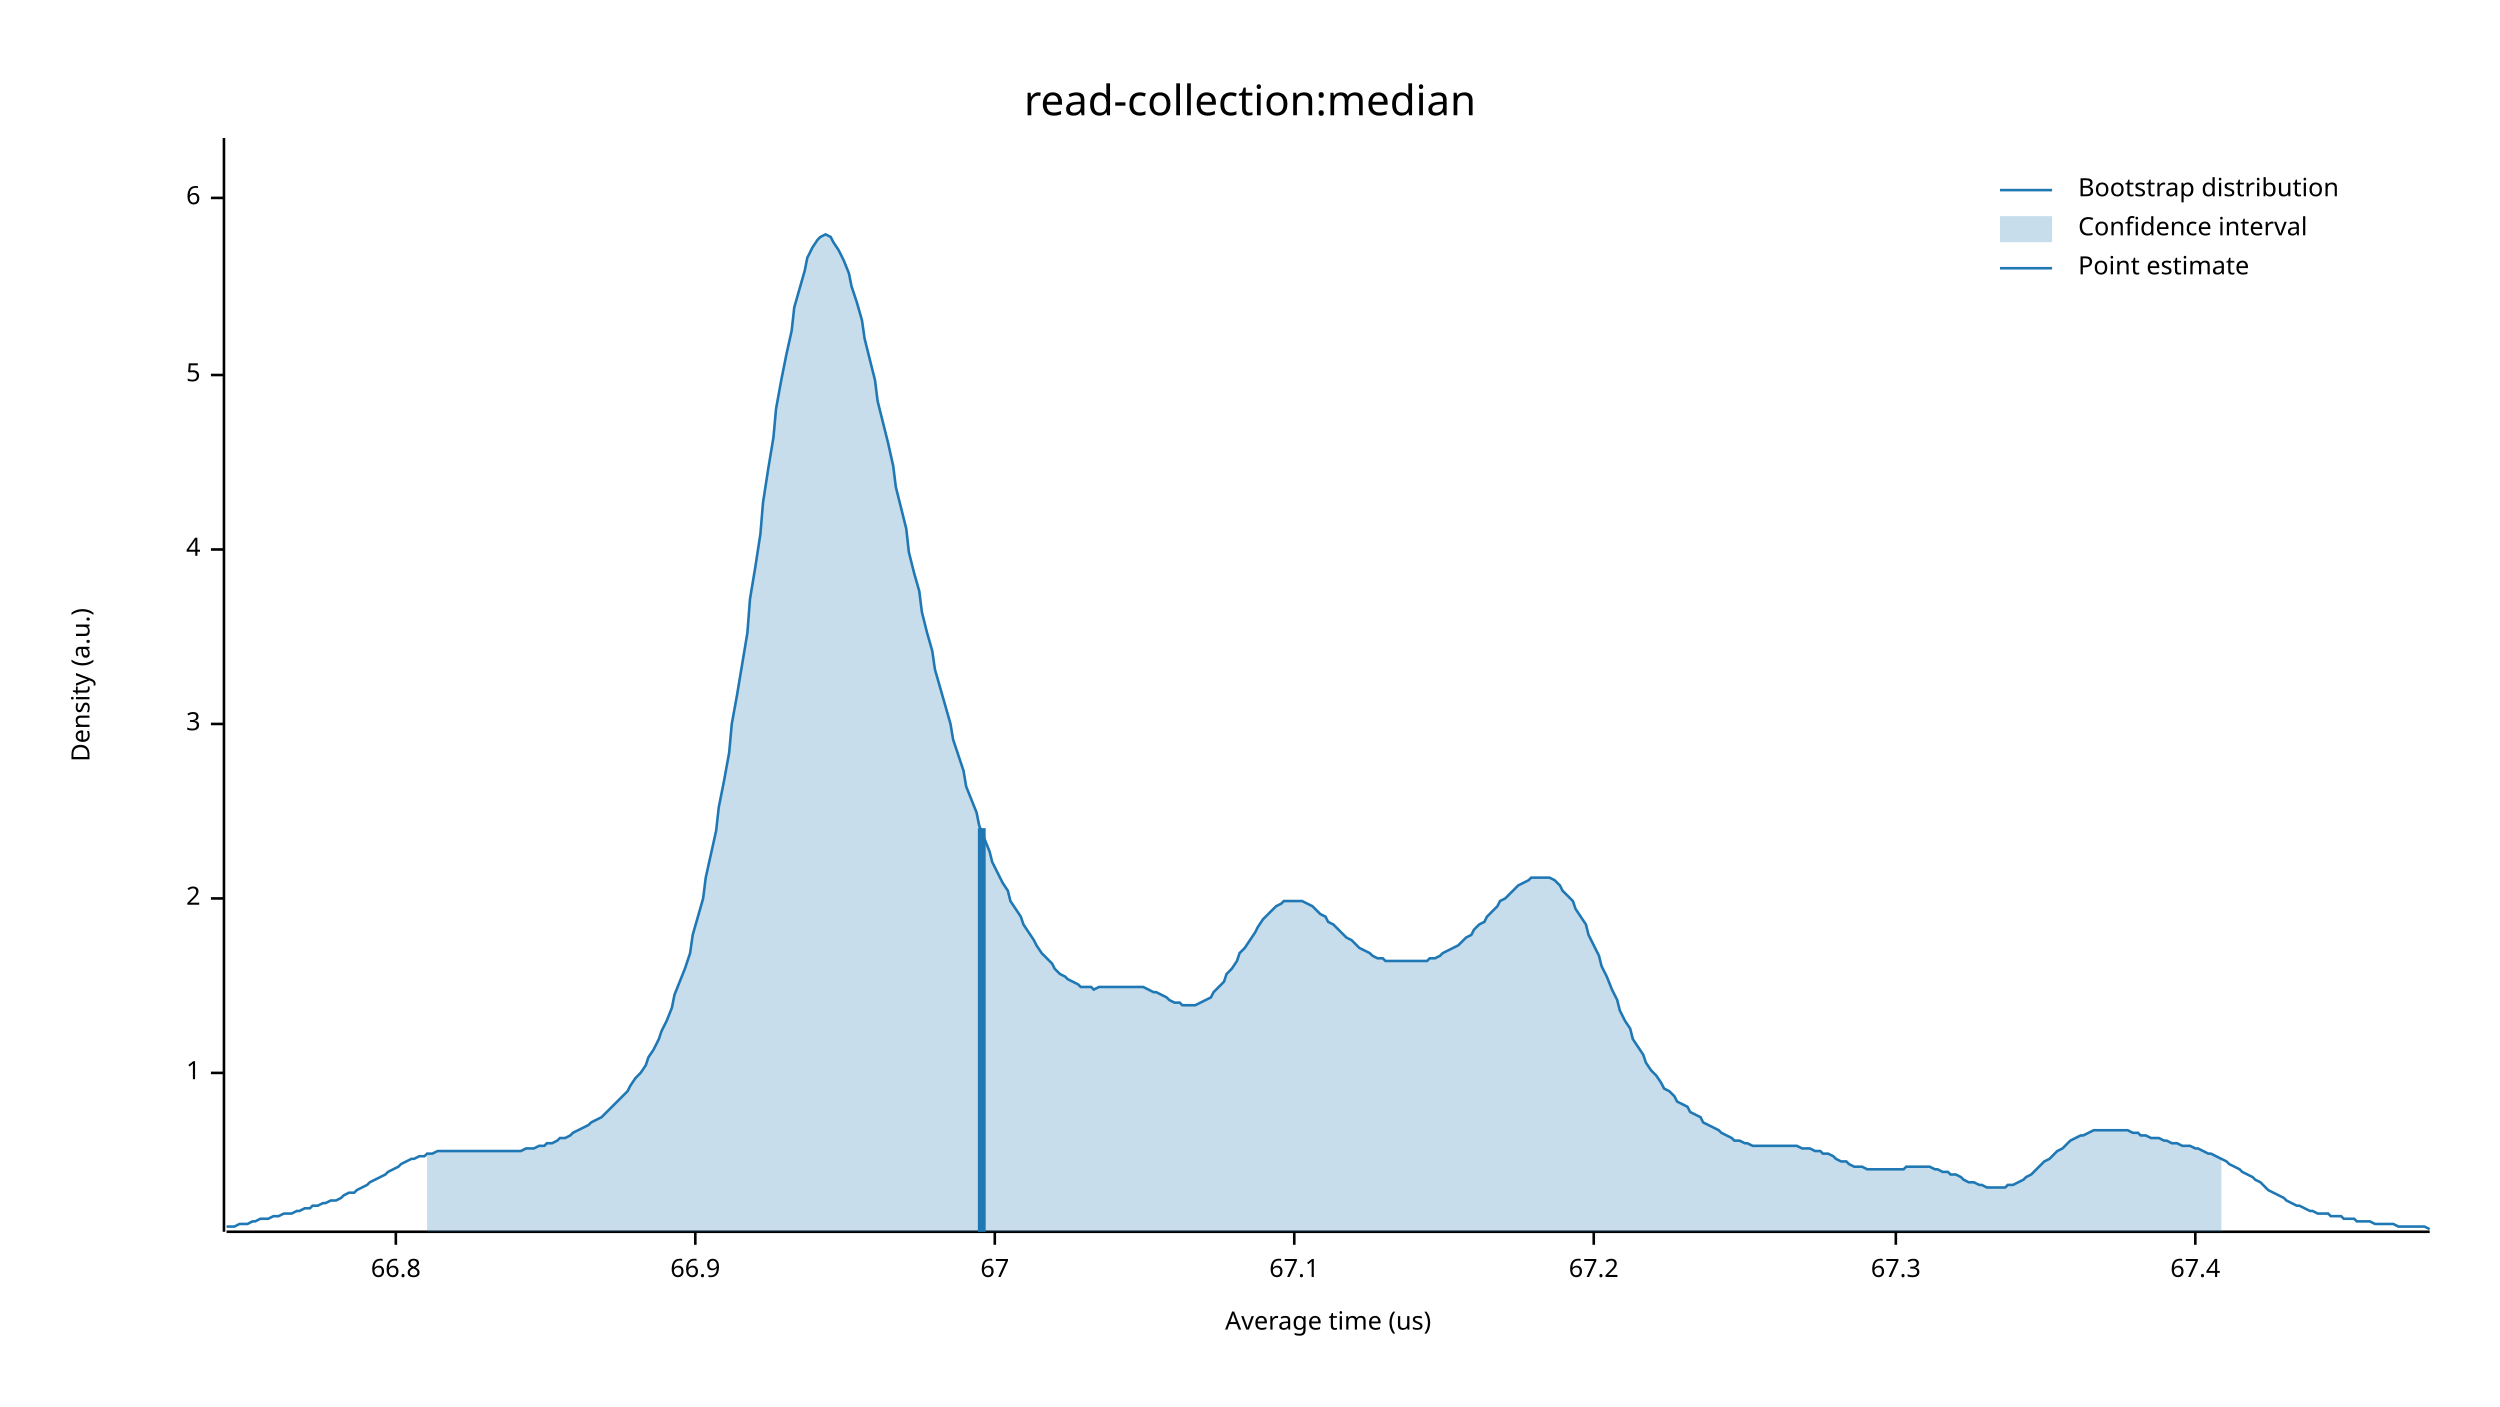
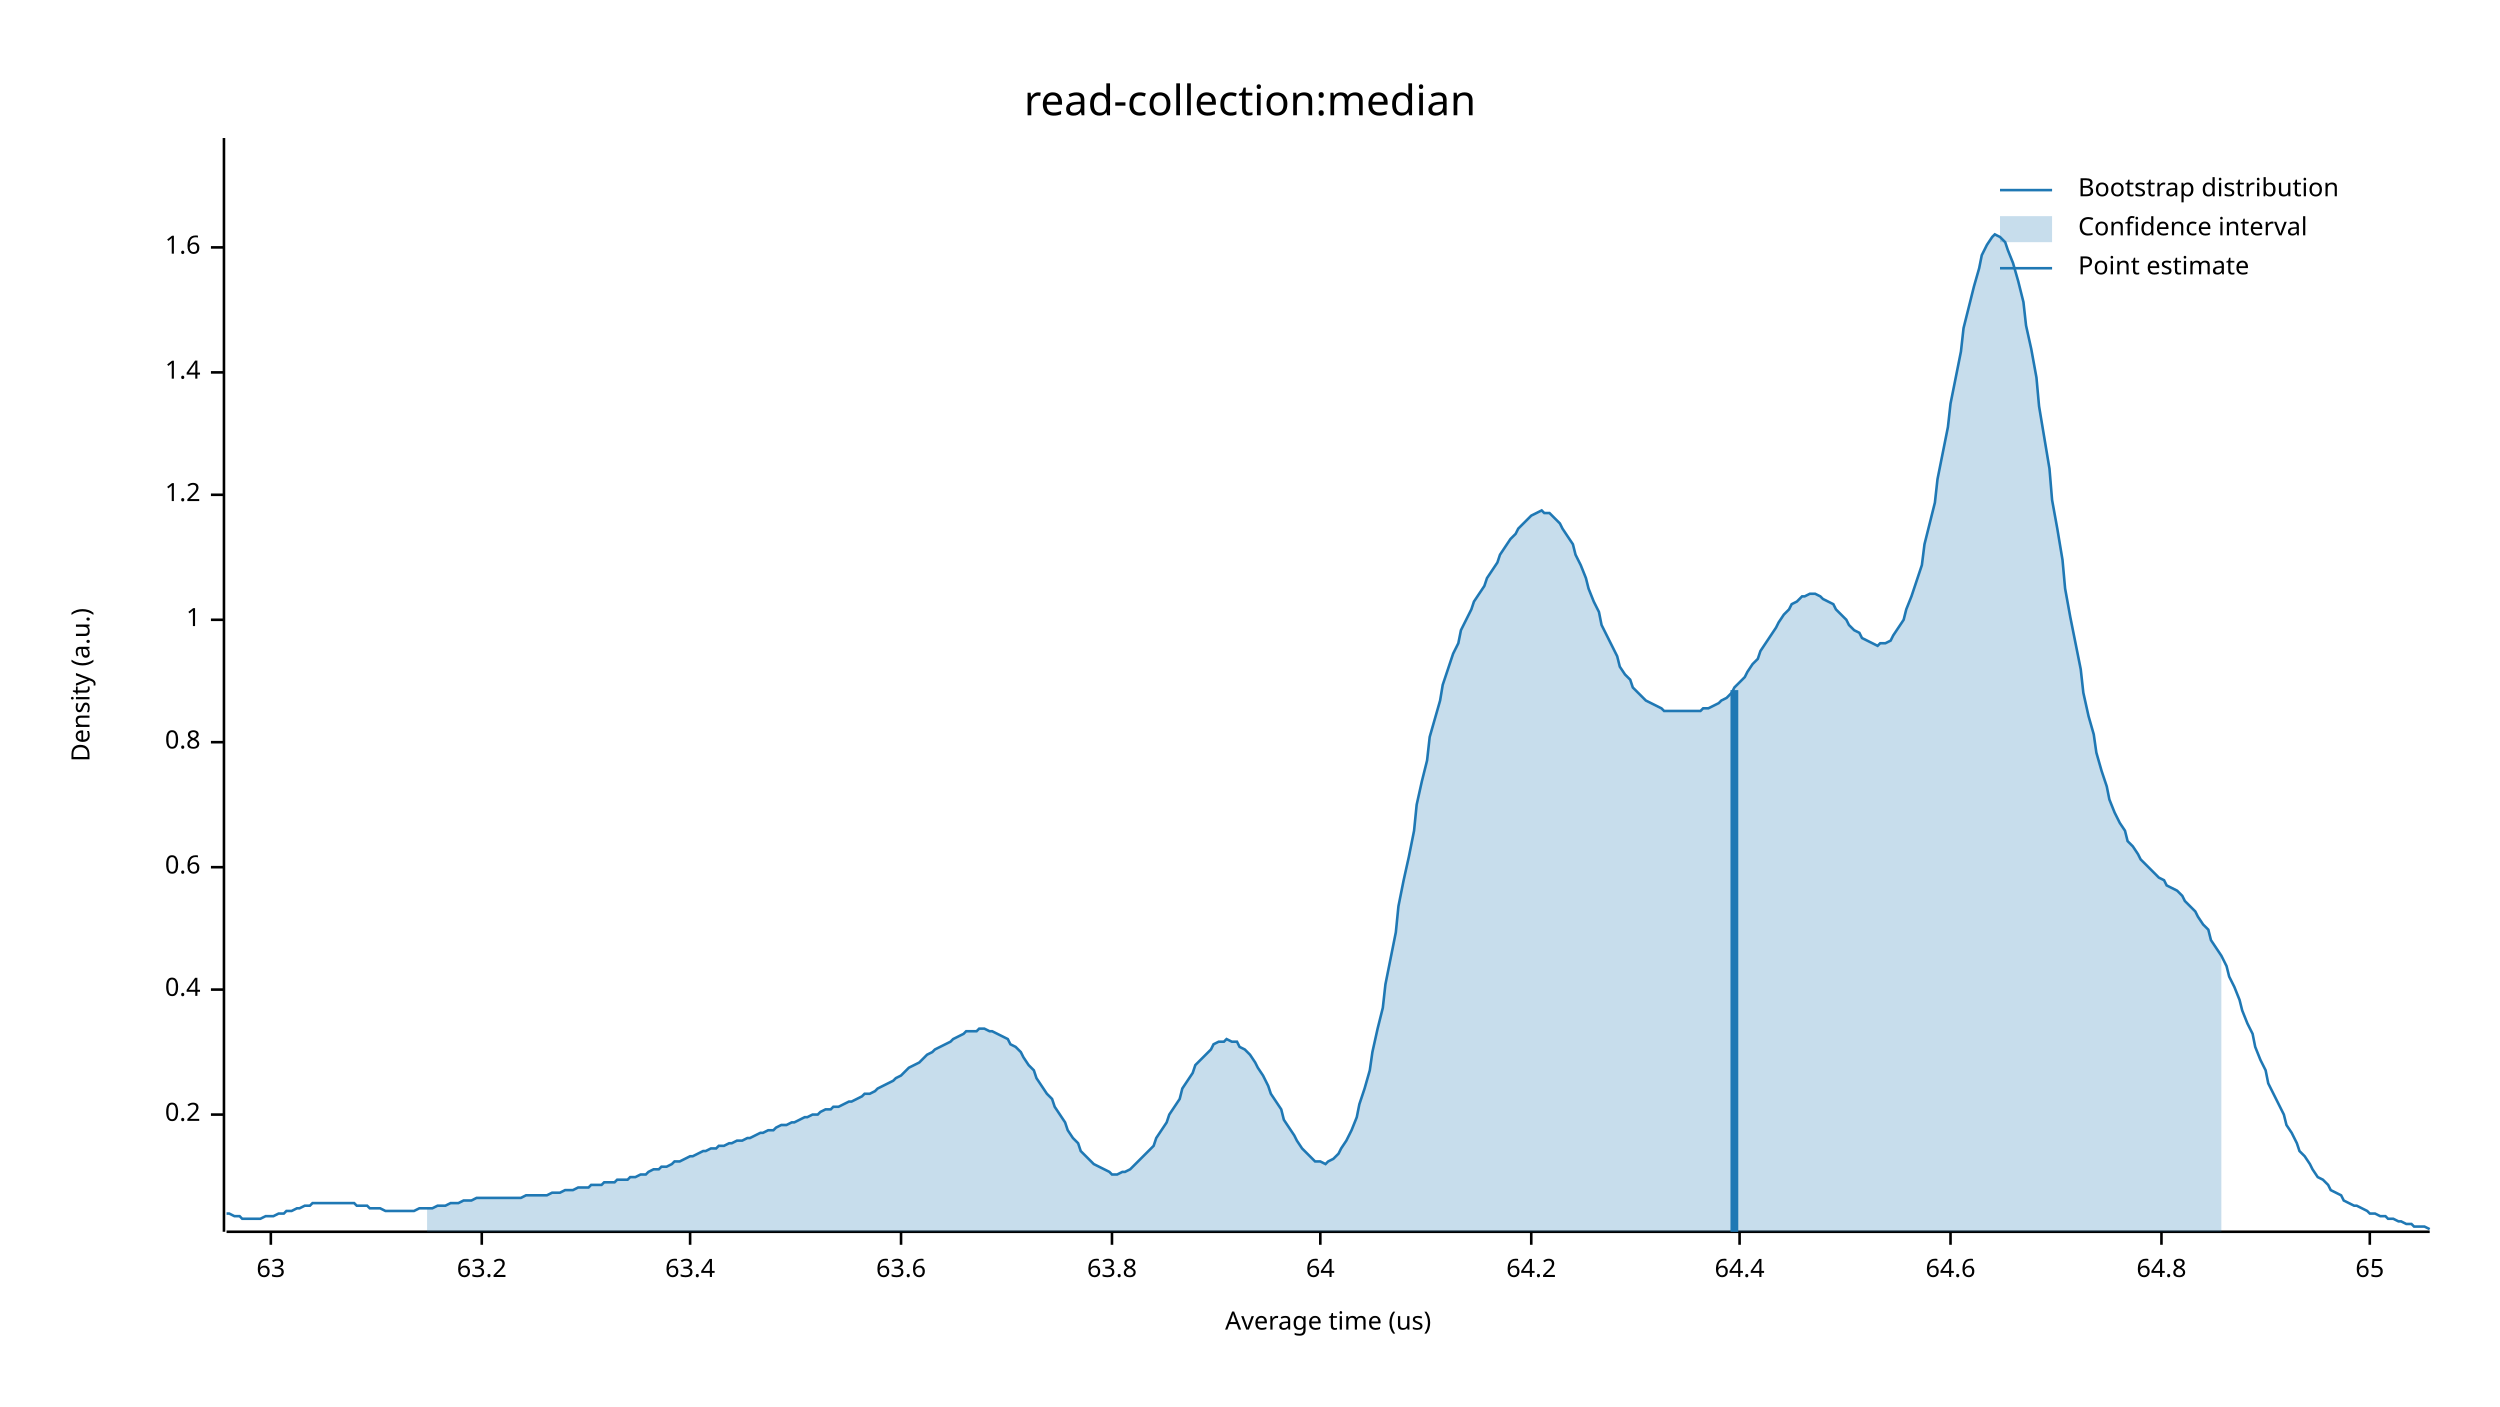
<svg xmlns="http://www.w3.org/2000/svg" width="960" height="540" viewBox="0 0 960 540">
  <text x="480" y="32" dy="0.76em" text-anchor="middle" font-family="sans-serif" font-size="16.129" opacity="1" fill="#000000">
read-collection:median
</text>
  <text x="27" y="263" dy="0.76em" text-anchor="middle" font-family="sans-serif" font-size="9.677" opacity="1" fill="#000000" transform="rotate(270, 27, 263)">
Density (a.u.)
</text>
  <text x="510" y="513" dy="-0.5ex" text-anchor="middle" font-family="sans-serif" font-size="9.677" opacity="1" fill="#000000">
Average time (us)
</text>
  <polyline fill="none" opacity="1" stroke="#000000" stroke-width="1" points="86,53 86,473 " />
-   <text x="77" y="412" dy="0.5ex" text-anchor="end" font-family="sans-serif" font-size="9.677" opacity="1" fill="#000000">
+   <text x="77" y="428" dy="0.5ex" text-anchor="end" font-family="sans-serif" font-size="9.677" opacity="1" fill="#000000">
+ 0.2
+ </text>
+   <polyline fill="none" opacity="1" stroke="#000000" stroke-width="1" points="81,428 86,428 " />
+   <text x="77" y="380" dy="0.5ex" text-anchor="end" font-family="sans-serif" font-size="9.677" opacity="1" fill="#000000">
+ 0.4
+ </text>
+   <polyline fill="none" opacity="1" stroke="#000000" stroke-width="1" points="81,380 86,380 " />
+   <text x="77" y="333" dy="0.5ex" text-anchor="end" font-family="sans-serif" font-size="9.677" opacity="1" fill="#000000">
+ 0.6
+ </text>
+   <polyline fill="none" opacity="1" stroke="#000000" stroke-width="1" points="81,333 86,333 " />
+   <text x="77" y="285" dy="0.5ex" text-anchor="end" font-family="sans-serif" font-size="9.677" opacity="1" fill="#000000">
+ 0.8
+ </text>
+   <polyline fill="none" opacity="1" stroke="#000000" stroke-width="1" points="81,285 86,285 " />
+   <text x="77" y="238" dy="0.5ex" text-anchor="end" font-family="sans-serif" font-size="9.677" opacity="1" fill="#000000">
1
</text>
-   <polyline fill="none" opacity="1" stroke="#000000" stroke-width="1" points="81,412 86,412 " />
-   <text x="77" y="345" dy="0.5ex" text-anchor="end" font-family="sans-serif" font-size="9.677" opacity="1" fill="#000000">
- 2
+   <polyline fill="none" opacity="1" stroke="#000000" stroke-width="1" points="81,238 86,238 " />
+   <text x="77" y="190" dy="0.5ex" text-anchor="end" font-family="sans-serif" font-size="9.677" opacity="1" fill="#000000">
+ 1.2
</text>
-   <polyline fill="none" opacity="1" stroke="#000000" stroke-width="1" points="81,345 86,345 " />
-   <text x="77" y="278" dy="0.5ex" text-anchor="end" font-family="sans-serif" font-size="9.677" opacity="1" fill="#000000">
- 3
+   <polyline fill="none" opacity="1" stroke="#000000" stroke-width="1" points="81,190 86,190 " />
+   <text x="77" y="143" dy="0.5ex" text-anchor="end" font-family="sans-serif" font-size="9.677" opacity="1" fill="#000000">
+ 1.4
</text>
-   <polyline fill="none" opacity="1" stroke="#000000" stroke-width="1" points="81,278 86,278 " />
-   <text x="77" y="211" dy="0.5ex" text-anchor="end" font-family="sans-serif" font-size="9.677" opacity="1" fill="#000000">
- 4
+   <polyline fill="none" opacity="1" stroke="#000000" stroke-width="1" points="81,143 86,143 " />
+   <text x="77" y="95" dy="0.5ex" text-anchor="end" font-family="sans-serif" font-size="9.677" opacity="1" fill="#000000">
+ 1.6
</text>
-   <polyline fill="none" opacity="1" stroke="#000000" stroke-width="1" points="81,211 86,211 " />
-   <text x="77" y="144" dy="0.5ex" text-anchor="end" font-family="sans-serif" font-size="9.677" opacity="1" fill="#000000">
- 5
+   <polyline fill="none" opacity="1" stroke="#000000" stroke-width="1" points="81,95 86,95 " />
+   <polyline fill="none" opacity="1" stroke="#000000" stroke-width="1" points="87,473 933,473 " />
+   <text x="104" y="483" dy="0.76em" text-anchor="middle" font-family="sans-serif" font-size="9.677" opacity="1" fill="#000000">
+ 63
</text>
-   <polyline fill="none" opacity="1" stroke="#000000" stroke-width="1" points="81,144 86,144 " />
-   <text x="77" y="76" dy="0.5ex" text-anchor="end" font-family="sans-serif" font-size="9.677" opacity="1" fill="#000000">
- 6
+   <polyline fill="none" opacity="1" stroke="#000000" stroke-width="1" points="104,473 104,478 " />
+   <text x="185" y="483" dy="0.76em" text-anchor="middle" font-family="sans-serif" font-size="9.677" opacity="1" fill="#000000">
+ 63.2
</text>
-   <polyline fill="none" opacity="1" stroke="#000000" stroke-width="1" points="81,76 86,76 " />
-   <polyline fill="none" opacity="1" stroke="#000000" stroke-width="1" points="87,473 933,473 " />
-   <text x="152" y="483" dy="0.76em" text-anchor="middle" font-family="sans-serif" font-size="9.677" opacity="1" fill="#000000">
- 66.8
+   <polyline fill="none" opacity="1" stroke="#000000" stroke-width="1" points="185,473 185,478 " />
+   <text x="265" y="483" dy="0.76em" text-anchor="middle" font-family="sans-serif" font-size="9.677" opacity="1" fill="#000000">
+ 63.4
</text>
-   <polyline fill="none" opacity="1" stroke="#000000" stroke-width="1" points="152,473 152,478 " />
-   <text x="267" y="483" dy="0.76em" text-anchor="middle" font-family="sans-serif" font-size="9.677" opacity="1" fill="#000000">
- 66.9
+   <polyline fill="none" opacity="1" stroke="#000000" stroke-width="1" points="265,473 265,478 " />
+   <text x="346" y="483" dy="0.76em" text-anchor="middle" font-family="sans-serif" font-size="9.677" opacity="1" fill="#000000">
+ 63.6
</text>
-   <polyline fill="none" opacity="1" stroke="#000000" stroke-width="1" points="267,473 267,478 " />
-   <text x="382" y="483" dy="0.76em" text-anchor="middle" font-family="sans-serif" font-size="9.677" opacity="1" fill="#000000">
- 67
+   <polyline fill="none" opacity="1" stroke="#000000" stroke-width="1" points="346,473 346,478 " />
+   <text x="427" y="483" dy="0.76em" text-anchor="middle" font-family="sans-serif" font-size="9.677" opacity="1" fill="#000000">
+ 63.8
</text>
-   <polyline fill="none" opacity="1" stroke="#000000" stroke-width="1" points="382,473 382,478 " />
-   <text x="497" y="483" dy="0.76em" text-anchor="middle" font-family="sans-serif" font-size="9.677" opacity="1" fill="#000000">
- 67.1
+   <polyline fill="none" opacity="1" stroke="#000000" stroke-width="1" points="427,473 427,478 " />
+   <text x="507" y="483" dy="0.76em" text-anchor="middle" font-family="sans-serif" font-size="9.677" opacity="1" fill="#000000">
+ 64
</text>
-   <polyline fill="none" opacity="1" stroke="#000000" stroke-width="1" points="497,473 497,478 " />
-   <text x="612" y="483" dy="0.76em" text-anchor="middle" font-family="sans-serif" font-size="9.677" opacity="1" fill="#000000">
- 67.2
+   <polyline fill="none" opacity="1" stroke="#000000" stroke-width="1" points="507,473 507,478 " />
+   <text x="588" y="483" dy="0.76em" text-anchor="middle" font-family="sans-serif" font-size="9.677" opacity="1" fill="#000000">
+ 64.2
</text>
-   <polyline fill="none" opacity="1" stroke="#000000" stroke-width="1" points="612,473 612,478 " />
-   <text x="728" y="483" dy="0.76em" text-anchor="middle" font-family="sans-serif" font-size="9.677" opacity="1" fill="#000000">
- 67.3
+   <polyline fill="none" opacity="1" stroke="#000000" stroke-width="1" points="588,473 588,478 " />
+   <text x="668" y="483" dy="0.76em" text-anchor="middle" font-family="sans-serif" font-size="9.677" opacity="1" fill="#000000">
+ 64.4
</text>
-   <polyline fill="none" opacity="1" stroke="#000000" stroke-width="1" points="728,473 728,478 " />
-   <text x="843" y="483" dy="0.76em" text-anchor="middle" font-family="sans-serif" font-size="9.677" opacity="1" fill="#000000">
- 67.4
+   <polyline fill="none" opacity="1" stroke="#000000" stroke-width="1" points="668,473 668,478 " />
+   <text x="749" y="483" dy="0.76em" text-anchor="middle" font-family="sans-serif" font-size="9.677" opacity="1" fill="#000000">
+ 64.6
</text>
-   <polyline fill="none" opacity="1" stroke="#000000" stroke-width="1" points="843,473 843,478 " />
-   <polyline fill="none" opacity="1" stroke="#1F78B4" stroke-width="1" points="87,471 88,471 90,471 92,470 93,470 95,470 97,469 98,469 100,468 102,468 103,468 105,467 107,467 109,466 110,466 112,466 114,465 115,465 117,464 119,464 120,463 122,463 124,462 125,462 127,461 129,461 131,460 132,459 134,458 136,458 137,457 139,456 141,455 142,454 144,453 146,452 148,451 149,450 151,449 153,448 154,447 156,446 158,445 159,445 161,444 163,444 164,443 166,443 168,442 170,442 171,442 173,442 175,442 176,442 178,442 180,442 181,442 183,442 185,442 187,442 188,442 190,442 192,442 193,442 195,442 197,442 198,442 200,442 202,441 203,441 205,441 207,440 209,440 210,439 212,439 214,438 215,437 217,437 219,436 220,435 222,434 224,433 226,432 227,431 229,430 231,429 232,428 234,426 236,424 237,423 239,421 241,419 242,417 244,414 246,412 248,409 249,406 251,403 253,399 254,396 256,392 258,387 259,382 261,377 263,372 265,366 266,359 268,352 270,345 271,337 273,328 275,319 276,310 278,300 280,289 281,278 283,267 285,255 287,243 288,230 290,218 292,205 293,193 295,180 297,168 298,157 300,146 302,136 304,127 305,118 307,111 309,104 310,99 312,95 314,92 315,91 317,90 319,91 320,93 322,96 324,100 326,105 327,110 329,116 331,123 332,130 334,138 336,146 337,154 339,162 341,170 343,179 344,187 346,195 348,203 349,212 351,220 353,227 354,235 356,243 358,250 359,257 361,264 363,271 365,278 366,284 368,290 370,296 371,302 373,307 375,312 376,317 378,322 380,327 381,331 383,335 385,339 387,342 388,346 390,349 392,352 393,355 395,358 397,361 398,363 400,366 402,368 404,370 405,372 407,374 409,375 410,376 412,377 414,378 415,379 417,379 419,379 420,380 422,379 424,379 426,379 427,379 429,379 431,379 432,379 434,379 436,379 437,379 439,379 441,380 443,381 444,381 446,382 448,383 449,384 451,385 453,385 454,386 456,386 458,386 459,386 461,385 463,384 465,383 466,381 468,379 470,377 471,374 473,372 475,369 476,366 478,364 480,361 482,358 483,356 485,353 487,351 488,350 490,348 492,347 493,346 495,346 497,346 498,346 500,346 502,347 504,348 505,349 507,351 509,352 510,354 512,355 514,357 515,358 517,360 519,361 521,363 522,364 524,365 526,366 527,367 529,368 531,368 532,369 534,369 536,369 537,369 539,369 541,369 543,369 544,369 546,369 548,369 549,368 551,368 553,367 554,366 556,365 558,364 560,363 561,362 563,360 565,359 566,357 568,355 570,354 571,352 573,350 575,348 576,346 578,345 580,343 582,341 583,340 585,339 587,338 588,337 590,337 592,337 593,337 595,337 597,338 599,340 600,342 602,344 604,346 605,349 607,352 609,355 610,359 612,363 614,367 615,371 617,375 619,380 621,384 622,388 624,392 626,395 627,399 629,402 631,405 632,408 634,411 636,413 638,416 639,418 641,419 643,421 644,423 646,424 648,425 649,427 651,428 653,429 654,431 656,432 658,433 660,434 661,435 663,436 665,437 666,438 668,438 670,439 671,439 673,440 675,440 676,440 678,440 680,440 682,440 683,440 685,440 687,440 688,440 690,440 692,441 693,441 695,441 697,442 699,442 700,443 702,443 704,444 705,445 707,446 709,446 710,447 712,448 714,448 715,448 717,449 719,449 721,449 722,449 724,449 726,449 727,449 729,449 731,449 732,448 734,448 736,448 738,448 739,448 741,448 743,449 744,449 746,450 748,450 749,451 751,451 753,452 754,453 756,454 758,454 760,455 761,455 763,456 765,456 766,456 768,456 770,456 771,455 773,455 775,454 777,453 778,452 780,451 782,449 783,448 785,446 787,445 788,444 790,442 792,441 793,440 795,438 797,437 799,436 800,436 802,435 804,434 805,434 807,434 809,434 810,434 812,434 814,434 816,434 817,434 819,435 821,435 822,436 824,436 826,437 827,437 829,437 831,438 832,438 834,439 836,439 838,440 839,440 841,440 843,441 844,441 846,442 848,443 849,443 851,444 853,445 855,446 856,447 858,448 860,449 861,450 863,451 865,452 866,453 868,454 870,456 871,457 873,458 875,459 877,460 878,461 880,462 882,463 883,463 885,464 887,465 888,465 890,466 892,466 894,466 895,467 897,467 899,467 900,468 902,468 904,468 905,469 907,469 909,469 910,469 912,470 914,470 916,470 917,470 919,470 921,471 922,471 924,471 926,471 927,471 929,471 931,471 933,472 " />
-   <polygon opacity="0.25" fill="#1F78B4" points="164,443 166,443 168,442 170,442 171,442 173,442 175,442 176,442 178,442 180,442 181,442 183,442 185,442 187,442 188,442 190,442 192,442 193,442 195,442 197,442 198,442 200,442 202,441 203,441 205,441 207,440 209,440 210,439 212,439 214,438 215,437 217,437 219,436 220,435 222,434 224,433 226,432 227,431 229,430 231,429 232,428 234,426 236,424 237,423 239,421 241,419 242,417 244,414 246,412 248,409 249,406 251,403 253,399 254,396 256,392 258,387 259,382 261,377 263,372 265,366 266,359 268,352 270,345 271,337 273,328 275,319 276,310 278,300 280,289 281,278 283,267 285,255 287,243 288,230 290,218 292,205 293,193 295,180 297,168 298,157 300,146 302,136 304,127 305,118 307,111 309,104 310,99 312,95 314,92 315,91 317,90 319,91 320,93 322,96 324,100 326,105 327,110 329,116 331,123 332,130 334,138 336,146 337,154 339,162 341,170 343,179 344,187 346,195 348,203 349,212 351,220 353,227 354,235 356,243 358,250 359,257 361,264 363,271 365,278 366,284 368,290 370,296 371,302 373,307 375,312 376,317 378,322 380,327 381,331 383,335 385,339 387,342 388,346 390,349 392,352 393,355 395,358 397,361 398,363 400,366 402,368 404,370 405,372 407,374 409,375 410,376 412,377 414,378 415,379 417,379 419,379 420,380 422,379 424,379 426,379 427,379 429,379 431,379 432,379 434,379 436,379 437,379 439,379 441,380 443,381 444,381 446,382 448,383 449,384 451,385 453,385 454,386 456,386 458,386 459,386 461,385 463,384 465,383 466,381 468,379 470,377 471,374 473,372 475,369 476,366 478,364 480,361 482,358 483,356 485,353 487,351 488,350 490,348 492,347 493,346 495,346 497,346 498,346 500,346 502,347 504,348 505,349 507,351 509,352 510,354 512,355 514,357 515,358 517,360 519,361 521,363 522,364 524,365 526,366 527,367 529,368 531,368 532,369 534,369 536,369 537,369 539,369 541,369 543,369 544,369 546,369 548,369 549,368 551,368 553,367 554,366 556,365 558,364 560,363 561,362 563,360 565,359 566,357 568,355 570,354 571,352 573,350 575,348 576,346 578,345 580,343 582,341 583,340 585,339 587,338 588,337 590,337 592,337 593,337 595,337 597,338 599,340 600,342 602,344 604,346 605,349 607,352 609,355 610,359 612,363 614,367 615,371 617,375 619,380 621,384 622,388 624,392 626,395 627,399 629,402 631,405 632,408 634,411 636,413 638,416 639,418 641,419 643,421 644,423 646,424 648,425 649,427 651,428 653,429 654,431 656,432 658,433 660,434 661,435 663,436 665,437 666,438 668,438 670,439 671,439 673,440 675,440 676,440 678,440 680,440 682,440 683,440 685,440 687,440 688,440 690,440 692,441 693,441 695,441 697,442 699,442 700,443 702,443 704,444 705,445 707,446 709,446 710,447 712,448 714,448 715,448 717,449 719,449 721,449 722,449 724,449 726,449 727,449 729,449 731,449 732,448 734,448 736,448 738,448 739,448 741,448 743,449 744,449 746,450 748,450 749,451 751,451 753,452 754,453 756,454 758,454 760,455 761,455 763,456 765,456 766,456 768,456 770,456 771,455 773,455 775,454 777,453 778,452 780,451 782,449 783,448 785,446 787,445 788,444 790,442 792,441 793,440 795,438 797,437 799,436 800,436 802,435 804,434 805,434 807,434 809,434 810,434 812,434 814,434 816,434 817,434 819,435 821,435 822,436 824,436 826,437 827,437 829,437 831,438 832,438 834,439 836,439 838,440 839,440 841,440 843,441 844,441 846,442 848,443 849,443 851,444 853,445 853,473 164,473 " />
-   <polyline fill="none" opacity="1" stroke="#1F78B4" stroke-width="3" points="377,473 377,318 " />
+   <polyline fill="none" opacity="1" stroke="#000000" stroke-width="1" points="749,473 749,478 " />
+   <text x="830" y="483" dy="0.76em" text-anchor="middle" font-family="sans-serif" font-size="9.677" opacity="1" fill="#000000">
+ 64.8
+ </text>
+   <polyline fill="none" opacity="1" stroke="#000000" stroke-width="1" points="830,473 830,478 " />
+   <text x="910" y="483" dy="0.76em" text-anchor="middle" font-family="sans-serif" font-size="9.677" opacity="1" fill="#000000">
+ 65
+ </text>
+   <polyline fill="none" opacity="1" stroke="#000000" stroke-width="1" points="910,473 910,478 " />
+   <polyline fill="none" opacity="1" stroke="#1F78B4" stroke-width="1" points="87,466 88,466 90,467 92,467 93,468 95,468 97,468 98,468 100,468 102,467 103,467 105,467 107,466 109,466 110,465 112,465 114,464 115,464 117,463 119,463 120,462 122,462 124,462 125,462 127,462 129,462 131,462 132,462 134,462 136,462 137,463 139,463 141,463 142,464 144,464 146,464 148,465 149,465 151,465 153,465 154,465 156,465 158,465 159,465 161,464 163,464 164,464 166,464 168,463 170,463 171,463 173,462 175,462 176,462 178,461 180,461 181,461 183,460 185,460 187,460 188,460 190,460 192,460 193,460 195,460 197,460 198,460 200,460 202,459 203,459 205,459 207,459 209,459 210,459 212,458 214,458 215,458 217,457 219,457 220,457 222,456 224,456 226,456 227,455 229,455 231,455 232,454 234,454 236,454 237,453 239,453 241,453 242,452 244,452 246,451 248,451 249,450 251,449 253,449 254,448 256,448 258,447 259,446 261,446 263,445 265,444 266,444 268,443 270,442 271,442 273,441 275,441 276,440 278,440 280,439 281,439 283,438 285,438 287,437 288,437 290,436 292,435 293,435 295,434 297,434 298,433 300,432 302,432 304,431 305,431 307,430 309,429 310,429 312,428 314,428 315,427 317,426 319,426 320,425 322,425 324,424 326,423 327,423 329,422 331,421 332,420 334,420 336,419 337,418 339,417 341,416 343,415 344,414 346,413 348,411 349,410 351,409 353,408 354,407 356,405 358,404 359,403 361,402 363,401 365,400 366,399 368,398 370,397 371,396 373,396 375,396 376,395 378,395 380,396 381,396 383,397 385,398 387,399 388,401 390,402 392,404 393,406 395,409 397,411 398,414 400,417 402,420 404,422 405,425 407,428 409,431 410,434 412,437 414,439 415,442 417,444 419,446 420,447 422,448 424,449 426,450 427,451 429,451 431,450 432,450 434,449 436,447 437,446 439,444 441,442 443,440 444,437 446,434 448,431 449,428 451,425 453,422 454,418 456,415 458,412 459,409 461,407 463,405 465,403 466,401 468,400 470,400 471,399 473,400 475,400 476,402 478,403 480,405 482,408 483,410 485,413 487,417 488,420 490,423 492,426 493,430 495,433 497,436 498,438 500,441 502,443 504,445 505,446 507,446 509,447 510,446 512,445 514,443 515,441 517,438 519,434 521,429 522,424 524,418 526,411 527,404 529,395 531,387 532,378 534,368 536,358 537,348 539,338 541,329 543,319 544,309 546,300 548,292 549,283 551,276 553,269 554,263 556,257 558,251 560,247 561,242 563,238 565,234 566,231 568,228 570,225 571,222 573,219 575,216 576,213 578,210 580,207 582,205 583,203 585,201 587,199 588,198 590,197 592,196 593,197 595,197 597,199 599,201 600,203 602,206 604,209 605,213 607,217 609,222 610,226 612,231 614,235 615,240 617,244 619,248 621,252 622,256 624,259 626,261 627,264 629,266 631,268 632,269 634,270 636,271 638,272 639,273 641,273 643,273 644,273 646,273 648,273 649,273 651,273 653,273 654,272 656,272 658,271 660,270 661,269 663,268 665,266 666,264 668,262 670,260 671,258 673,255 675,253 676,250 678,247 680,244 682,241 683,239 685,236 687,234 688,232 690,231 692,229 693,229 695,228 697,228 699,229 700,230 702,231 704,232 705,234 707,236 709,238 710,240 712,242 714,243 715,245 717,246 719,247 721,248 722,247 724,247 726,246 727,244 729,241 731,238 732,234 734,229 736,223 738,217 739,209 741,201 743,193 744,184 746,174 748,164 749,155 751,145 753,135 754,126 756,118 758,110 760,103 761,98 763,94 765,91 766,90 768,91 770,93 771,96 773,101 775,108 777,116 778,125 780,134 782,145 783,156 785,168 787,180 788,192 790,203 792,215 793,226 795,237 797,247 799,257 800,266 802,275 804,282 805,289 807,296 809,302 810,307 812,312 814,316 816,319 817,323 819,325 821,328 822,330 824,332 826,334 827,335 829,337 831,338 832,340 834,341 836,342 838,344 839,346 841,348 843,350 844,352 846,355 848,357 849,361 851,364 853,367 855,371 856,375 858,379 860,384 861,388 863,393 865,397 866,402 868,407 870,411 871,416 873,420 875,424 877,428 878,432 880,435 882,439 883,442 885,444 887,447 888,449 890,452 892,453 894,455 895,457 897,458 899,459 900,461 902,462 904,463 905,463 907,464 909,465 910,466 912,466 914,467 916,467 917,468 919,468 921,469 922,469 924,470 926,470 927,471 929,471 931,471 933,472 " />
+   <polygon opacity="0.25" fill="#1F78B4" points="164,464 166,464 168,463 170,463 171,463 173,462 175,462 176,462 178,461 180,461 181,461 183,460 185,460 187,460 188,460 190,460 192,460 193,460 195,460 197,460 198,460 200,460 202,459 203,459 205,459 207,459 209,459 210,459 212,458 214,458 215,458 217,457 219,457 220,457 222,456 224,456 226,456 227,455 229,455 231,455 232,454 234,454 236,454 237,453 239,453 241,453 242,452 244,452 246,451 248,451 249,450 251,449 253,449 254,448 256,448 258,447 259,446 261,446 263,445 265,444 266,444 268,443 270,442 271,442 273,441 275,441 276,440 278,440 280,439 281,439 283,438 285,438 287,437 288,437 290,436 292,435 293,435 295,434 297,434 298,433 300,432 302,432 304,431 305,431 307,430 309,429 310,429 312,428 314,428 315,427 317,426 319,426 320,425 322,425 324,424 326,423 327,423 329,422 331,421 332,420 334,420 336,419 337,418 339,417 341,416 343,415 344,414 346,413 348,411 349,410 351,409 353,408 354,407 356,405 358,404 359,403 361,402 363,401 365,400 366,399 368,398 370,397 371,396 373,396 375,396 376,395 378,395 380,396 381,396 383,397 385,398 387,399 388,401 390,402 392,404 393,406 395,409 397,411 398,414 400,417 402,420 404,422 405,425 407,428 409,431 410,434 412,437 414,439 415,442 417,444 419,446 420,447 422,448 424,449 426,450 427,451 429,451 431,450 432,450 434,449 436,447 437,446 439,444 441,442 443,440 444,437 446,434 448,431 449,428 451,425 453,422 454,418 456,415 458,412 459,409 461,407 463,405 465,403 466,401 468,400 470,400 471,399 473,400 475,400 476,402 478,403 480,405 482,408 483,410 485,413 487,417 488,420 490,423 492,426 493,430 495,433 497,436 498,438 500,441 502,443 504,445 505,446 507,446 509,447 510,446 512,445 514,443 515,441 517,438 519,434 521,429 522,424 524,418 526,411 527,404 529,395 531,387 532,378 534,368 536,358 537,348 539,338 541,329 543,319 544,309 546,300 548,292 549,283 551,276 553,269 554,263 556,257 558,251 560,247 561,242 563,238 565,234 566,231 568,228 570,225 571,222 573,219 575,216 576,213 578,210 580,207 582,205 583,203 585,201 587,199 588,198 590,197 592,196 593,197 595,197 597,199 599,201 600,203 602,206 604,209 605,213 607,217 609,222 610,226 612,231 614,235 615,240 617,244 619,248 621,252 622,256 624,259 626,261 627,264 629,266 631,268 632,269 634,270 636,271 638,272 639,273 641,273 643,273 644,273 646,273 648,273 649,273 651,273 653,273 654,272 656,272 658,271 660,270 661,269 663,268 665,266 666,264 668,262 670,260 671,258 673,255 675,253 676,250 678,247 680,244 682,241 683,239 685,236 687,234 688,232 690,231 692,229 693,229 695,228 697,228 699,229 700,230 702,231 704,232 705,234 707,236 709,238 710,240 712,242 714,243 715,245 717,246 719,247 721,248 722,247 724,247 726,246 727,244 729,241 731,238 732,234 734,229 736,223 738,217 739,209 741,201 743,193 744,184 746,174 748,164 749,155 751,145 753,135 754,126 756,118 758,110 760,103 761,98 763,94 765,91 766,90 768,91 770,93 771,96 773,101 775,108 777,116 778,125 780,134 782,145 783,156 785,168 787,180 788,192 790,203 792,215 793,226 795,237 797,247 799,257 800,266 802,275 804,282 805,289 807,296 809,302 810,307 812,312 814,316 816,319 817,323 819,325 821,328 822,330 824,332 826,334 827,335 829,337 831,338 832,340 834,341 836,342 838,344 839,346 841,348 843,350 844,352 846,355 848,357 849,361 851,364 853,367 853,473 164,473 " />
+   <polyline fill="none" opacity="1" stroke="#1F78B4" stroke-width="3" points="666,473 666,265 " />
  <text x="798" y="68" dy="0.76em" text-anchor="start" font-family="sans-serif" font-size="9.677" opacity="1" fill="#000000">
Bootstrap distribution
</text>
  <text x="798" y="83" dy="0.76em" text-anchor="start" font-family="sans-serif" font-size="9.677" opacity="1" fill="#000000">
Confidence interval
</text>
  <text x="798" y="98" dy="0.76em" text-anchor="start" font-family="sans-serif" font-size="9.677" opacity="1" fill="#000000">
Point estimate
</text>
  <polyline fill="none" opacity="1" stroke="#1F78B4" stroke-width="1" points="768,73 788,73 " />
  <rect x="768" y="83" width="20" height="10" opacity="0.25" fill="#1F78B4" stroke="none" />
  <polyline fill="none" opacity="1" stroke="#1F78B4" stroke-width="1" points="768,103 788,103 " />
</svg>
